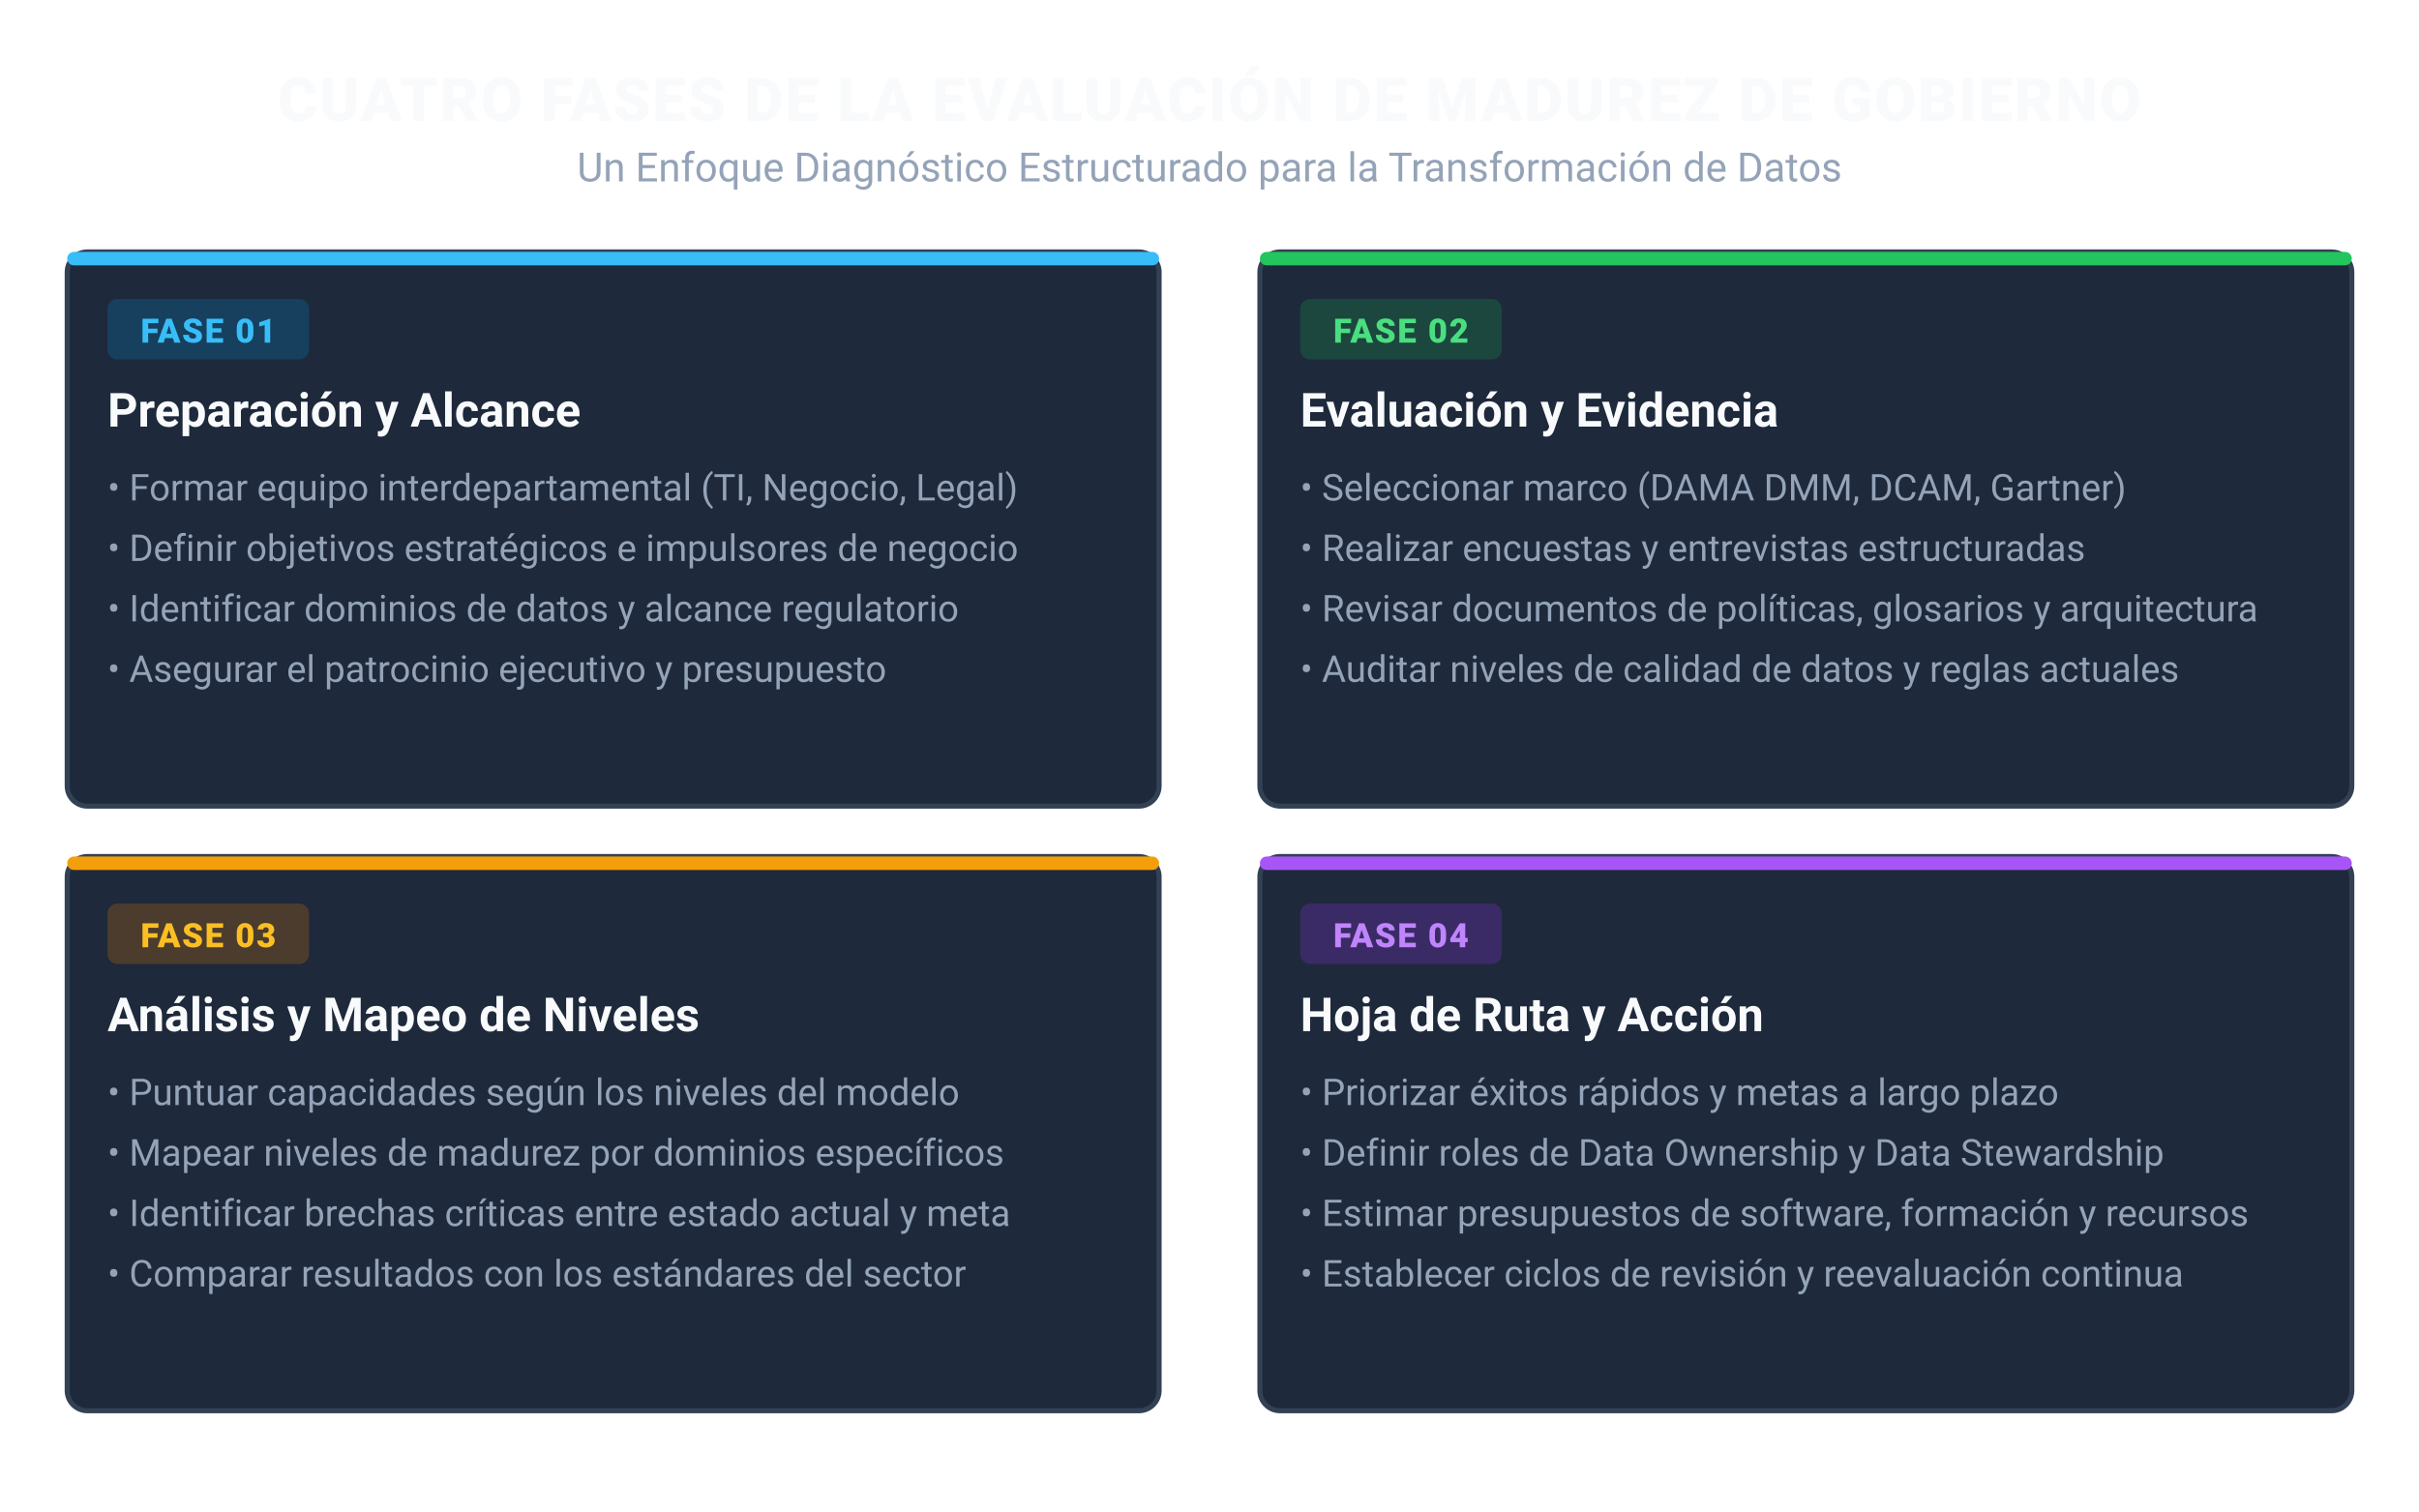
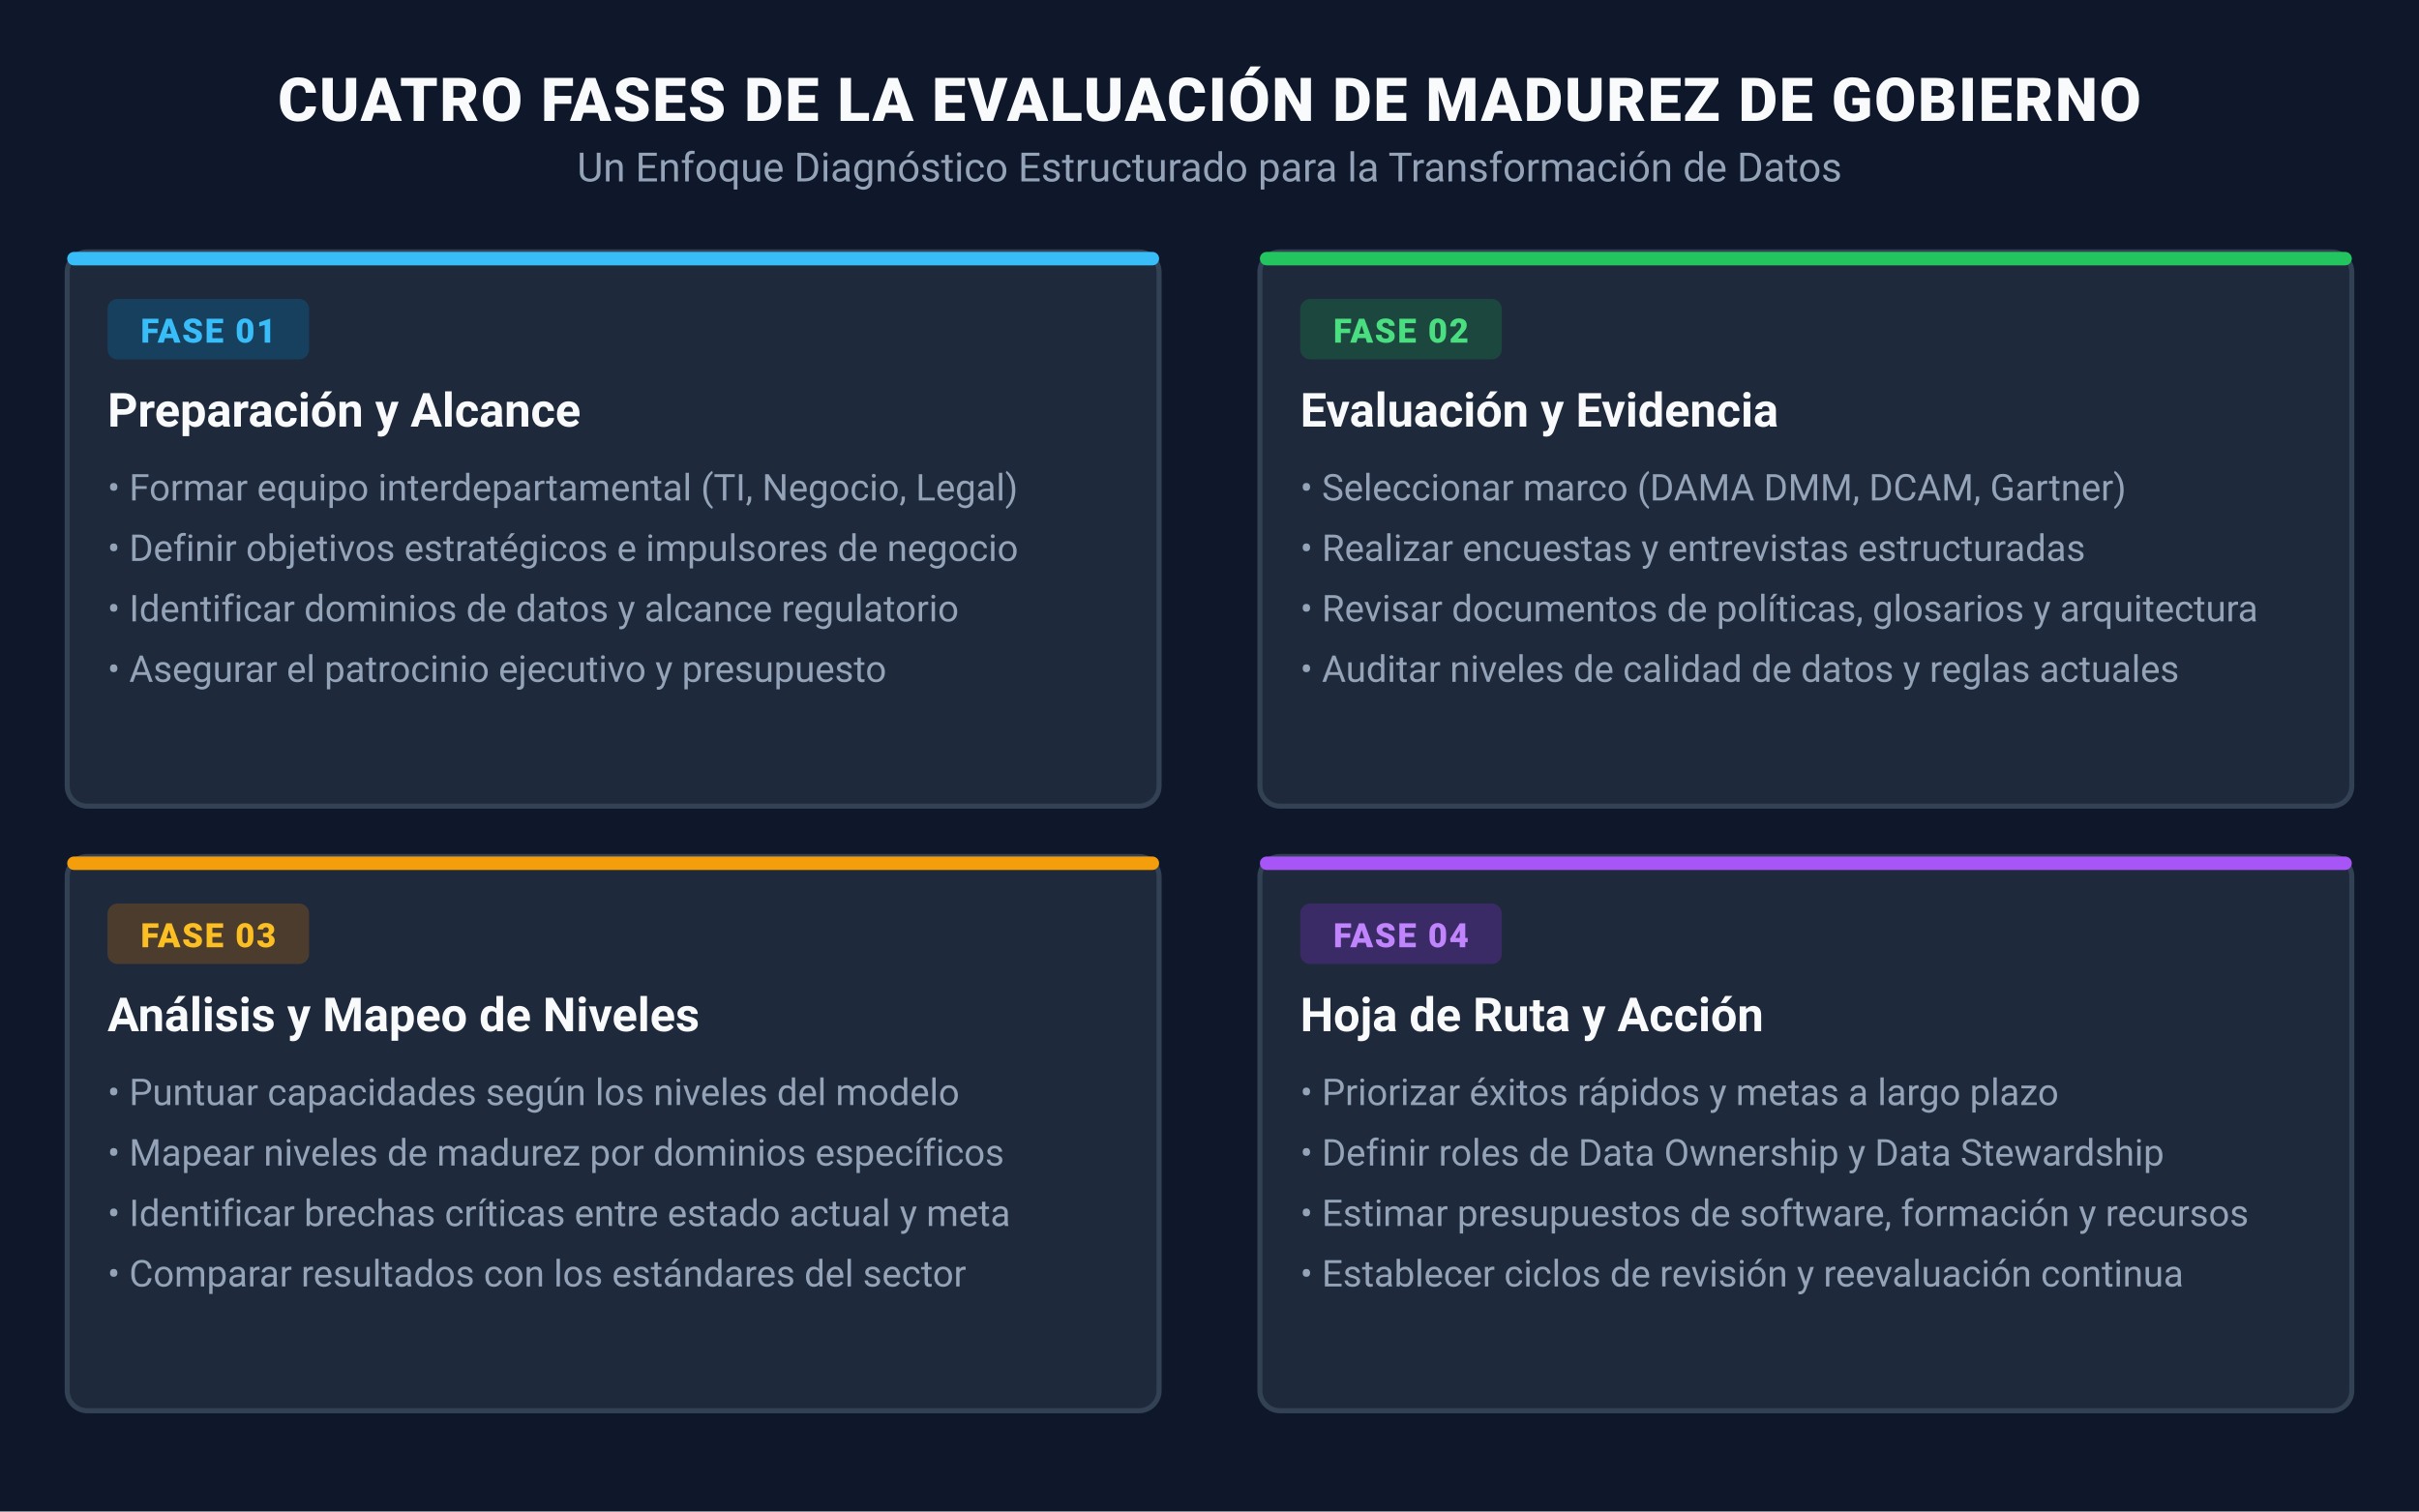
- <svg xmlns="http://www.w3.org/2000/svg" viewBox="0 0 720 450" width="100%" height="100%" style="background-color: #0f172a; font-family: -apple-system, BlinkMacSystemFont, 'Segoe UI', Roboto, Helvetica, Arial, sans-serif;">
+ <svg xmlns="http://www.w3.org/2000/svg" width="720" height="450" viewBox="0 0 720 450" style="font-family: -apple-system, BlinkMacSystemFont, 'Segoe UI', Roboto, Helvetica, Arial, sans-serif">
+   <rect width="720" height="450" fill="#0f172a" />
  <text x="360" y="36" text-anchor="middle" font-size="18" font-weight="800" fill="#f8fafc" letter-spacing="0.5">CUATRO FASES DE LA EVALUACIÓN DE MADUREZ DE GOBIERNO</text>
  <text x="360" y="54" text-anchor="middle" font-size="12" font-weight="400" fill="#94a3b8">Un Enfoque Diagnóstico Estructurado para la Transformación de Datos</text>
  <g transform="translate(20, 75)">
    <rect width="325" height="165" rx="6" fill="#1e293b" stroke="#334155" stroke-width="1.5" />
    <rect width="325" height="4" rx="2" fill="#38bdf8" />
    <rect x="12" y="14" width="60" height="18" rx="3" fill="#0284c7" fill-opacity="0.25" />
    <text x="42" y="27" text-anchor="middle" font-size="10" font-weight="800" fill="#38bdf8" letter-spacing="0.5">FASE 01</text>
    <text x="12" y="52" font-size="14" font-weight="700" fill="#f8fafc">Preparación y Alcance</text>
    <text x="12" y="74" font-size="11" font-weight="400" fill="#94a3b8">• Formar equipo interdepartamental (TI, Negocio, Legal)</text>
    <text x="12" y="92" font-size="11" font-weight="400" fill="#94a3b8">• Definir objetivos estratégicos e impulsores de negocio</text>
    <text x="12" y="110" font-size="11" font-weight="400" fill="#94a3b8">• Identificar dominios de datos y alcance regulatorio</text>
    <text x="12" y="128" font-size="11" font-weight="400" fill="#94a3b8">• Asegurar el patrocinio ejecutivo y presupuesto</text>
  </g>
  <g transform="translate(375, 75)">
    <rect width="325" height="165" rx="6" fill="#1e293b" stroke="#334155" stroke-width="1.5" />
    <rect width="325" height="4" rx="2" fill="#22c55e" />
    <rect x="12" y="14" width="60" height="18" rx="3" fill="#16a34a" fill-opacity="0.25" />
    <text x="42" y="27" text-anchor="middle" font-size="10" font-weight="800" fill="#4ade80" letter-spacing="0.5">FASE 02</text>
    <text x="12" y="52" font-size="14" font-weight="700" fill="#f8fafc">Evaluación y Evidencia</text>
    <text x="12" y="74" font-size="11" font-weight="400" fill="#94a3b8">• Seleccionar marco (DAMA DMM, DCAM, Gartner)</text>
    <text x="12" y="92" font-size="11" font-weight="400" fill="#94a3b8">• Realizar encuestas y entrevistas estructuradas</text>
    <text x="12" y="110" font-size="11" font-weight="400" fill="#94a3b8">• Revisar documentos de políticas, glosarios y arquitectura</text>
    <text x="12" y="128" font-size="11" font-weight="400" fill="#94a3b8">• Auditar niveles de calidad de datos y reglas actuales</text>
  </g>
  <g transform="translate(20, 255)">
    <rect width="325" height="165" rx="6" fill="#1e293b" stroke="#334155" stroke-width="1.5" />
    <rect width="325" height="4" rx="2" fill="#f59e0b" />
    <rect x="12" y="14" width="60" height="18" rx="3" fill="#d97706" fill-opacity="0.25" />
    <text x="42" y="27" text-anchor="middle" font-size="10" font-weight="800" fill="#fbbf24" letter-spacing="0.5">FASE 03</text>
    <text x="12" y="52" font-size="14" font-weight="700" fill="#f8fafc">Análisis y Mapeo de Niveles</text>
    <text x="12" y="74" font-size="11" font-weight="400" fill="#94a3b8">• Puntuar capacidades según los niveles del modelo</text>
    <text x="12" y="92" font-size="11" font-weight="400" fill="#94a3b8">• Mapear niveles de madurez por dominios específicos</text>
    <text x="12" y="110" font-size="11" font-weight="400" fill="#94a3b8">• Identificar brechas críticas entre estado actual y meta</text>
    <text x="12" y="128" font-size="11" font-weight="400" fill="#94a3b8">• Comparar resultados con los estándares del sector</text>
  </g>
  <g transform="translate(375, 255)">
    <rect width="325" height="165" rx="6" fill="#1e293b" stroke="#334155" stroke-width="1.5" />
    <rect width="325" height="4" rx="2" fill="#a855f7" />
    <rect x="12" y="14" width="60" height="18" rx="3" fill="#9333ea" fill-opacity="0.25" />
    <text x="42" y="27" text-anchor="middle" font-size="10" font-weight="800" fill="#c084fc" letter-spacing="0.5">FASE 04</text>
    <text x="12" y="52" font-size="14" font-weight="700" fill="#f8fafc">Hoja de Ruta y Acción</text>
    <text x="12" y="74" font-size="11" font-weight="400" fill="#94a3b8">• Priorizar éxitos rápidos y metas a largo plazo</text>
    <text x="12" y="92" font-size="11" font-weight="400" fill="#94a3b8">• Definir roles de Data Ownership y Data Stewardship</text>
    <text x="12" y="110" font-size="11" font-weight="400" fill="#94a3b8">• Estimar presupuestos de software, formación y recursos</text>
    <text x="12" y="128" font-size="11" font-weight="400" fill="#94a3b8">• Establecer ciclos de revisión y reevaluación continua</text>
  </g>
</svg>
